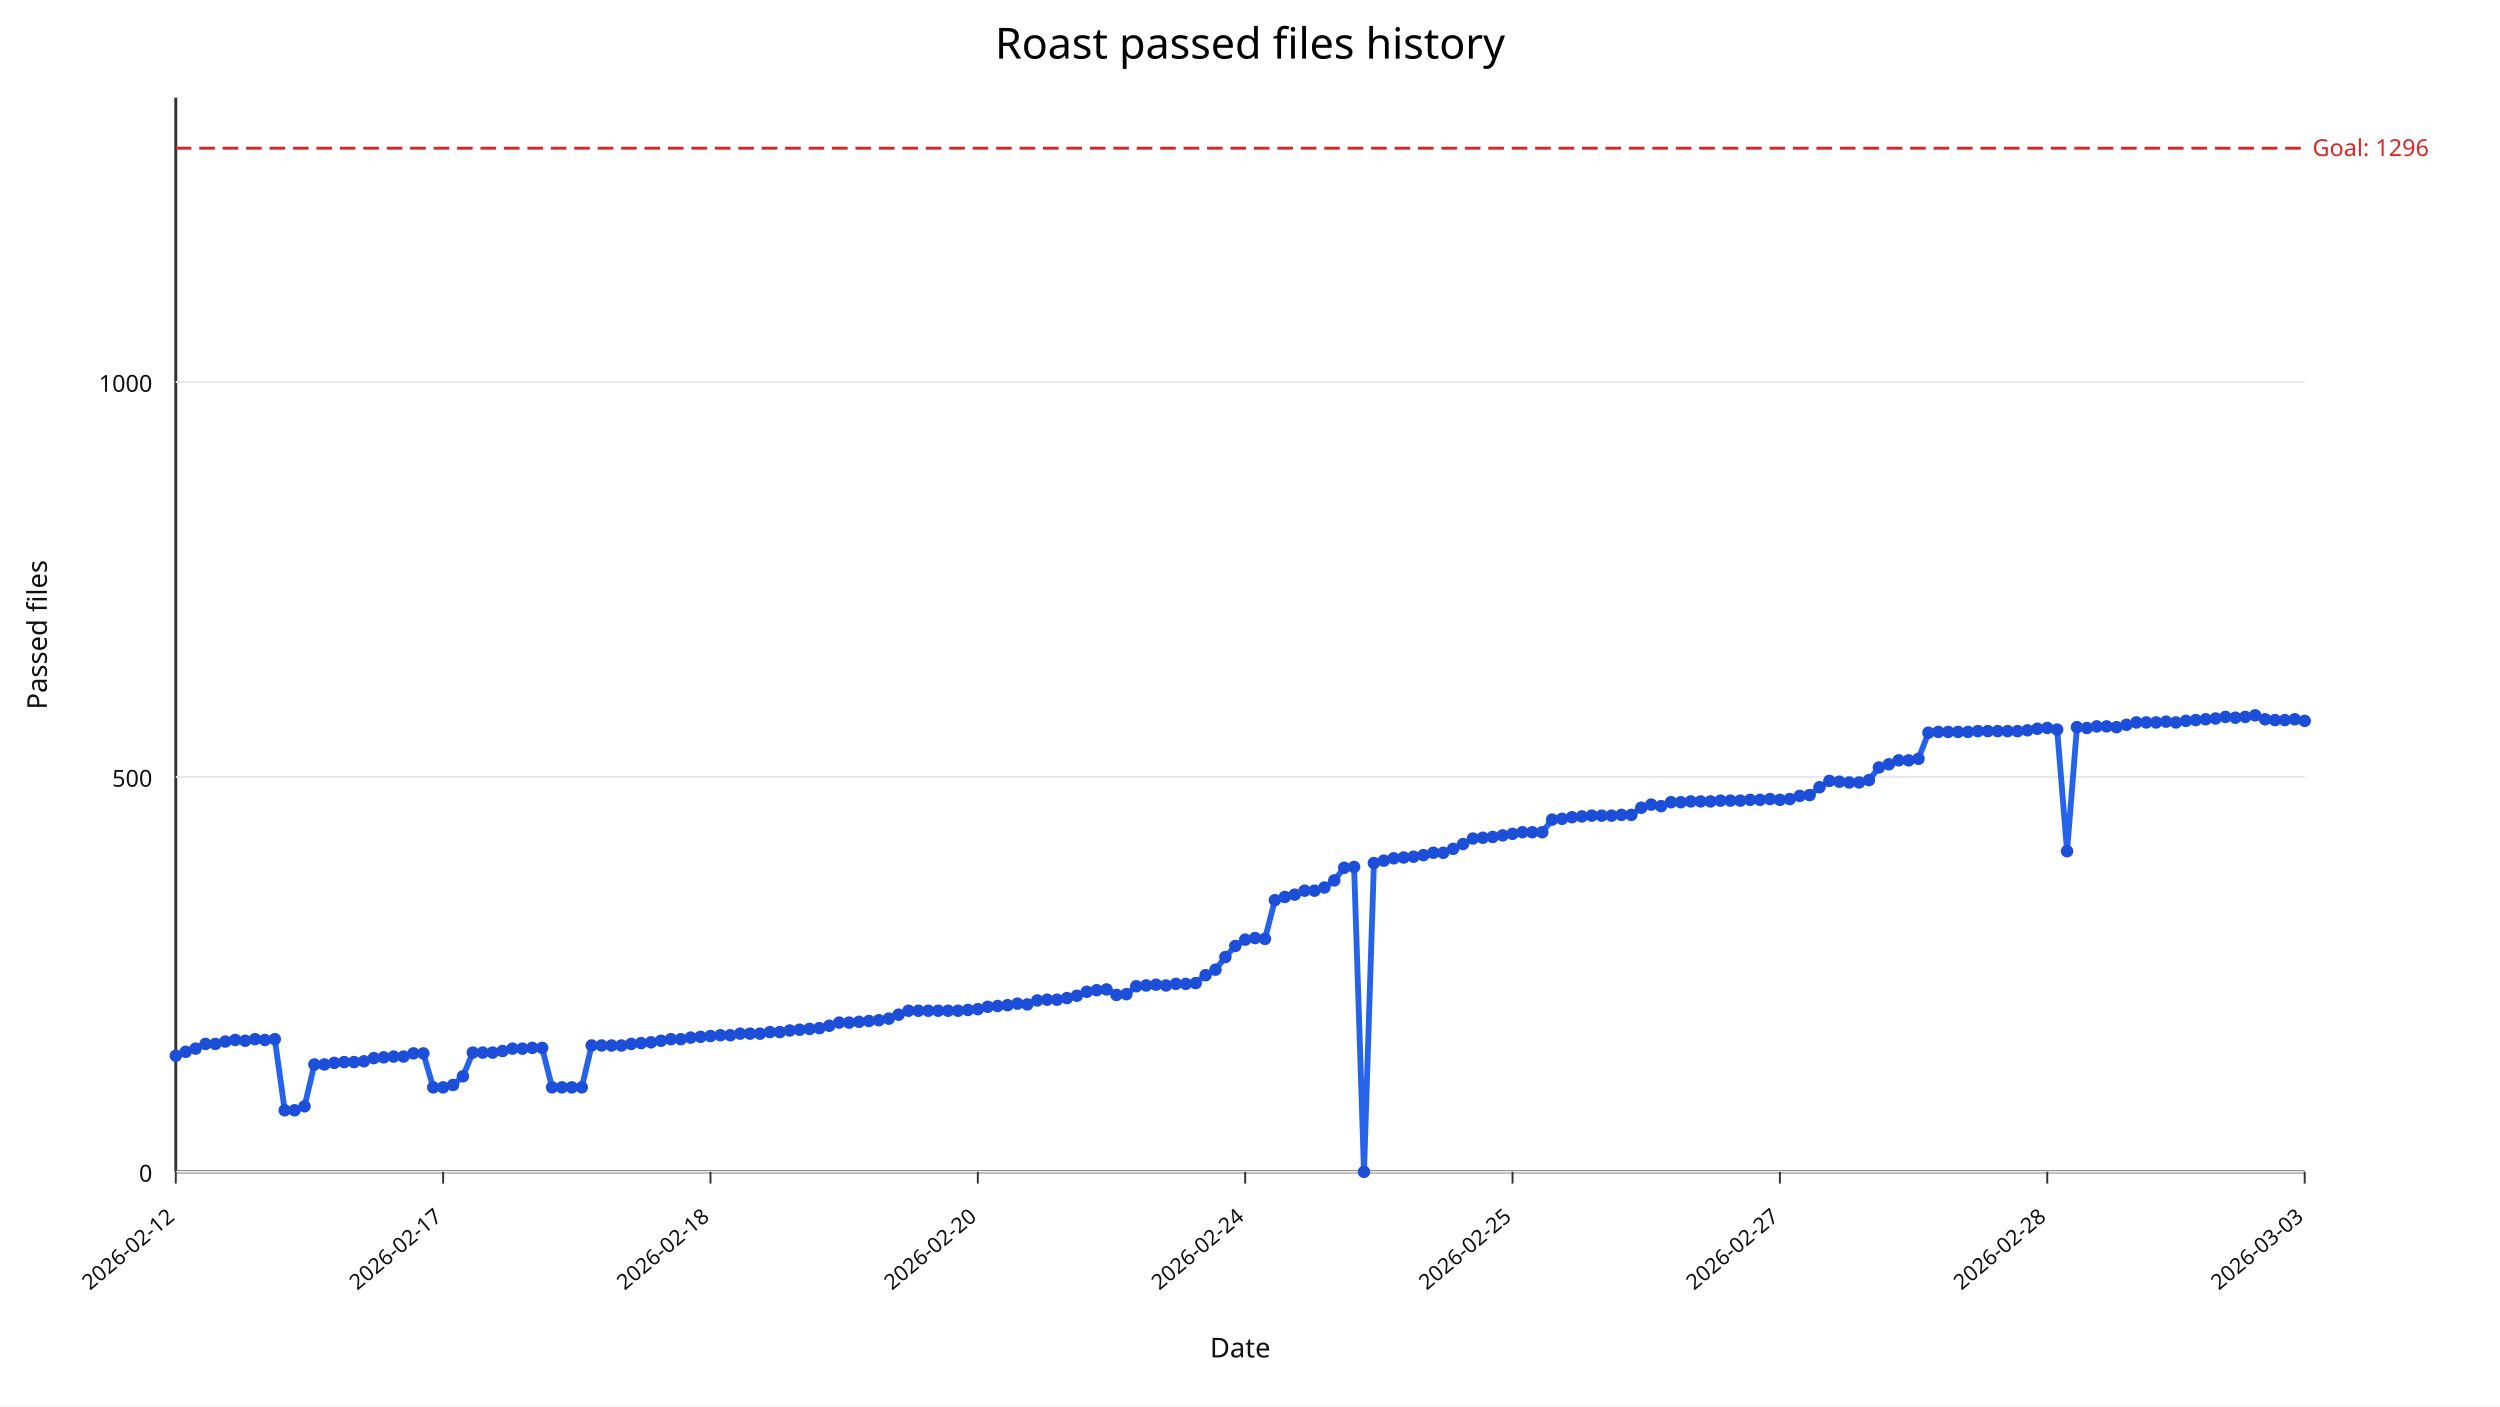
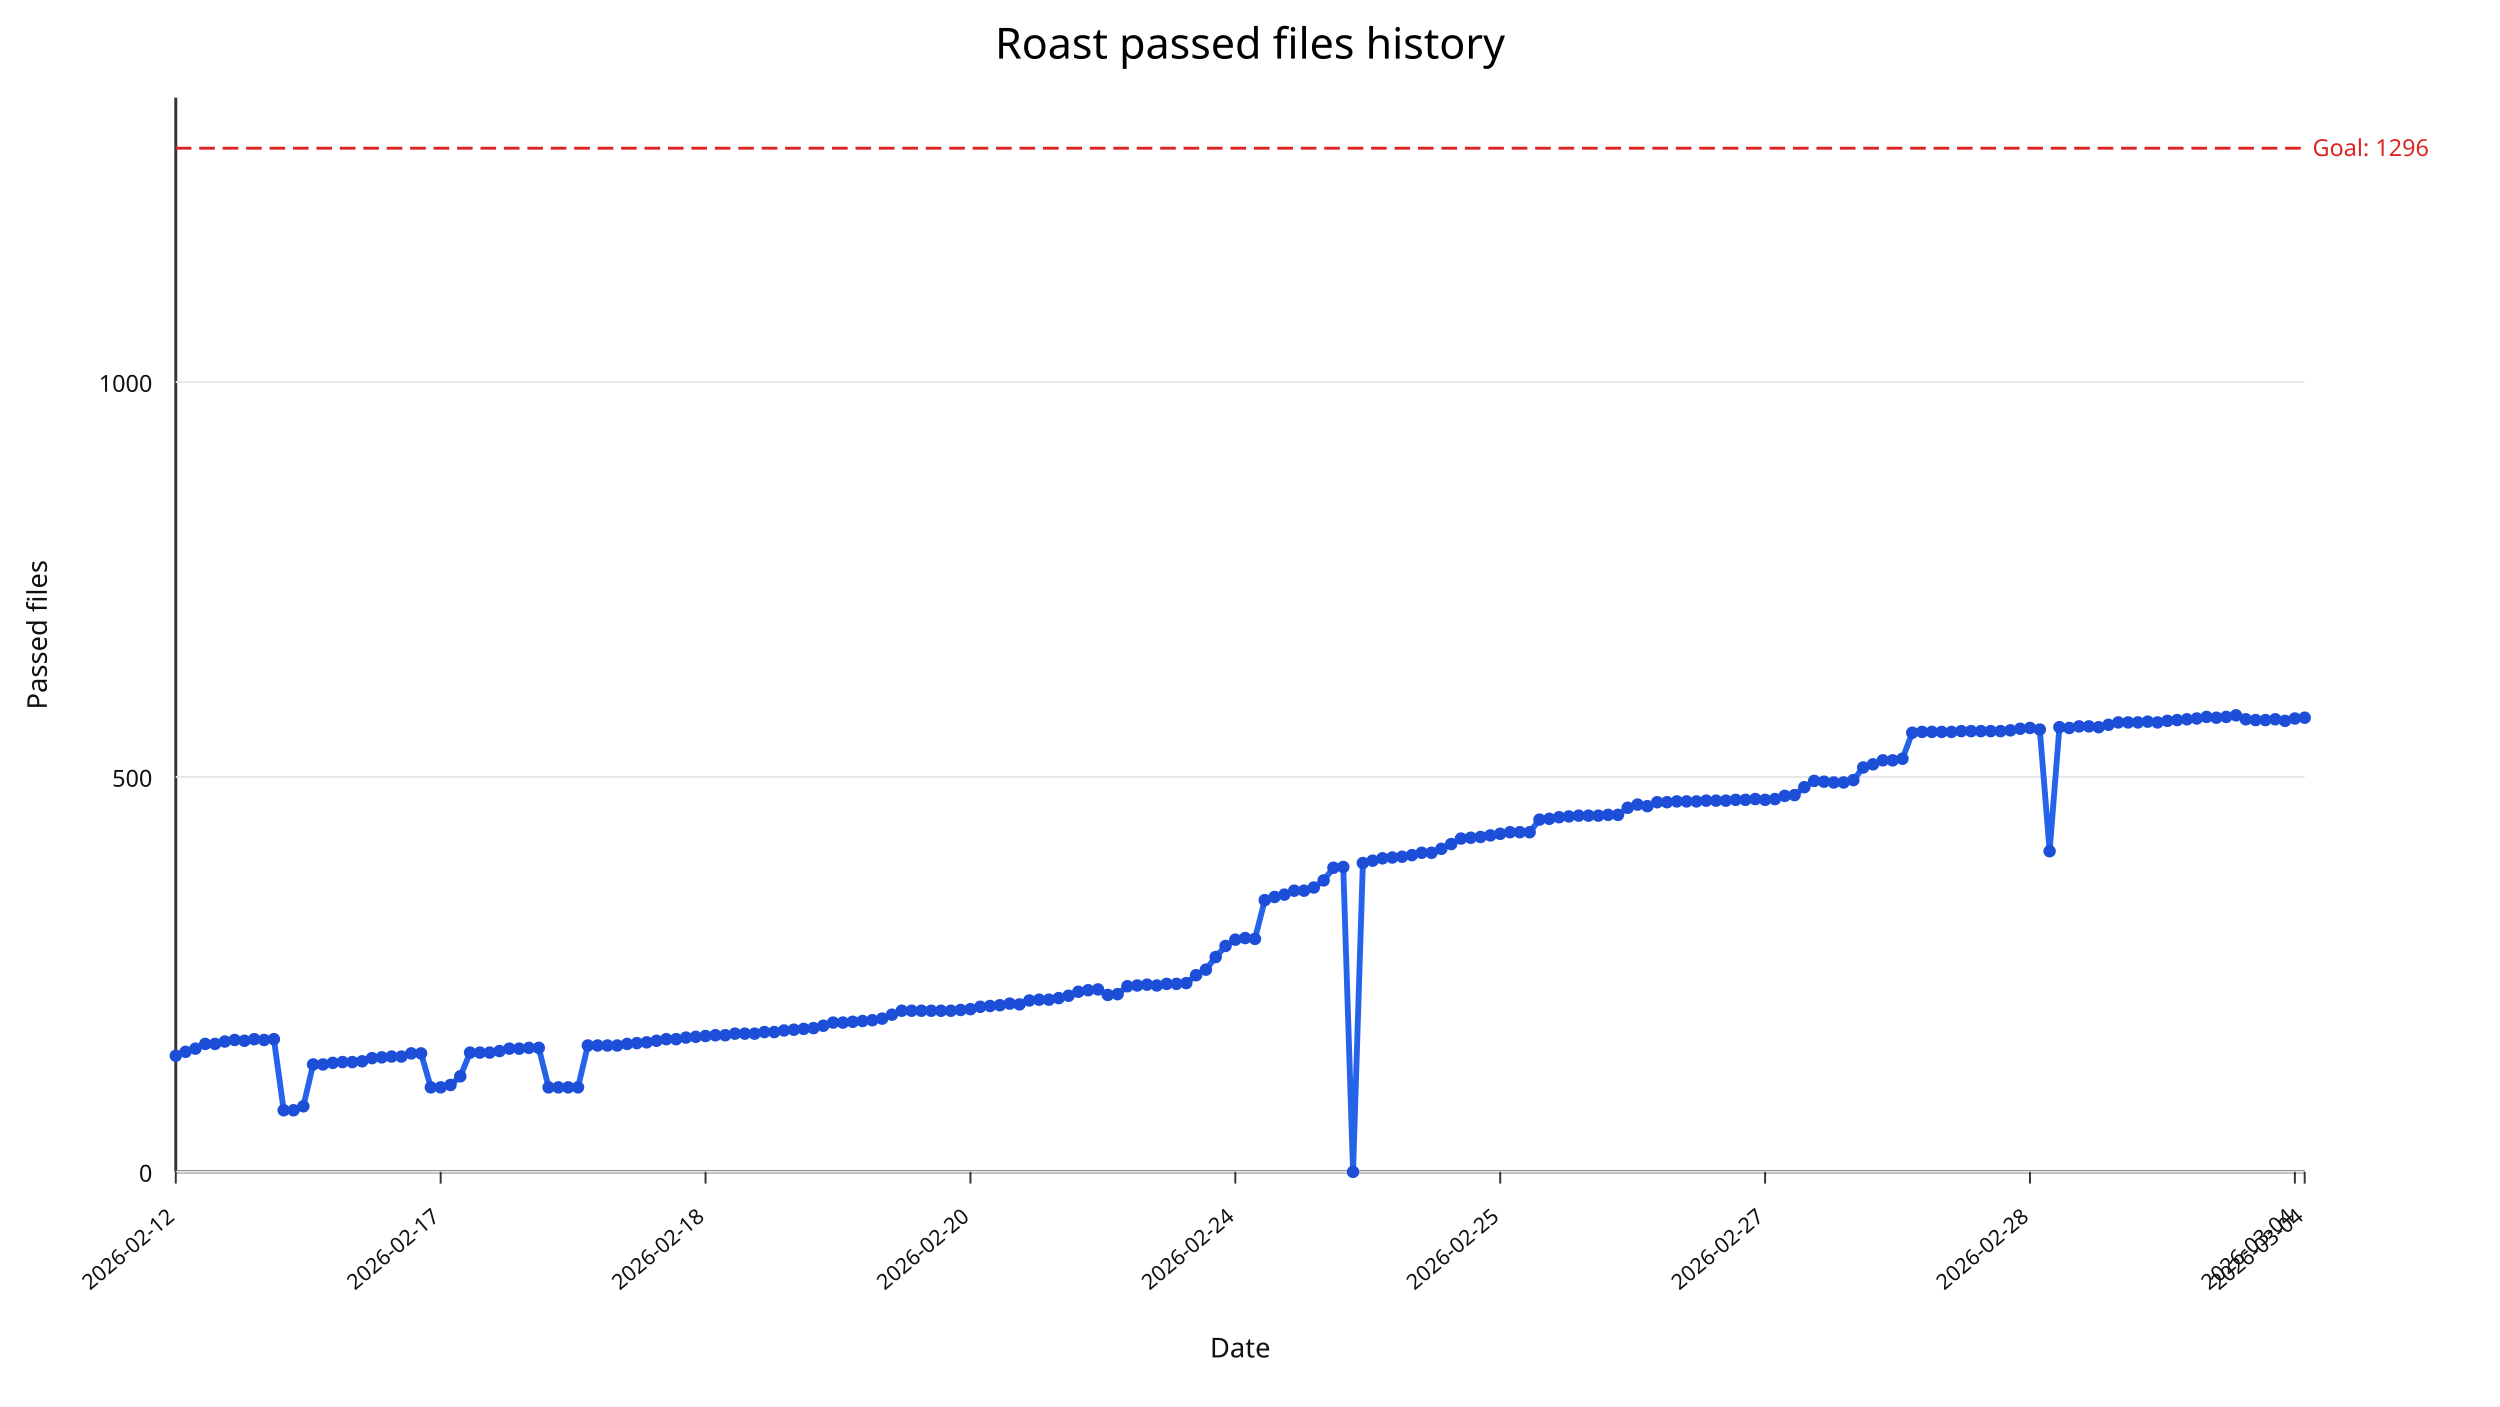
<svg xmlns="http://www.w3.org/2000/svg" width="1280" height="720" viewBox="0 0 1280 720">
  <rect width="100%" height="100%" fill="#ffffff" />
  <text x="640" y="30" text-anchor="middle" font-size="22" font-family="sans-serif">Roast passed files history</text>
  <line x1="90" y1="600" x2="1180" y2="600" stroke="#333" stroke-width="1.5" />
  <line x1="90" y1="50" x2="90" y2="600" stroke="#333" stroke-width="1.5" />
  <line x1="90" y1="600.00" x2="1180" y2="600.00" stroke="#e5e7eb" stroke-width="1" />
  <text x="78" y="605.00" text-anchor="end" font-size="12" fill="#111" font-family="sans-serif">0</text>
  <line x1="90" y1="397.79" x2="1180" y2="397.79" stroke="#e5e7eb" stroke-width="1" />
  <text x="78" y="402.79" text-anchor="end" font-size="12" fill="#111" font-family="sans-serif">500</text>
  <line x1="90" y1="195.59" x2="1180" y2="195.59" stroke="#e5e7eb" stroke-width="1" />
  <text x="78" y="200.59" text-anchor="end" font-size="12" fill="#111" font-family="sans-serif">1000</text>
  <line x1="90.00" y1="600" x2="90.00" y2="606" stroke="#333" stroke-width="1" />
  <text x="90.00" y="624" text-anchor="end" font-size="11" fill="#111" transform="rotate(-40 90.00,624)" font-family="sans-serif">2026-02-12</text>
-   <line x1="226.88" y1="600" x2="226.88" y2="606" stroke="#333" stroke-width="1" />
-   <text x="226.88" y="624" text-anchor="end" font-size="11" fill="#111" transform="rotate(-40 226.88,624)" font-family="sans-serif">2026-02-17</text>
-   <line x1="363.77" y1="600" x2="363.77" y2="606" stroke="#333" stroke-width="1" />
-   <text x="363.77" y="624" text-anchor="end" font-size="11" fill="#111" transform="rotate(-40 363.77,624)" font-family="sans-serif">2026-02-18</text>
-   <line x1="500.65" y1="600" x2="500.65" y2="606" stroke="#333" stroke-width="1" />
-   <text x="500.65" y="624" text-anchor="end" font-size="11" fill="#111" transform="rotate(-40 500.65,624)" font-family="sans-serif">2026-02-20</text>
-   <line x1="637.53" y1="600" x2="637.53" y2="606" stroke="#333" stroke-width="1" />
-   <text x="637.53" y="624" text-anchor="end" font-size="11" fill="#111" transform="rotate(-40 637.53,624)" font-family="sans-serif">2026-02-24</text>
-   <line x1="774.42" y1="600" x2="774.42" y2="606" stroke="#333" stroke-width="1" />
-   <text x="774.42" y="624" text-anchor="end" font-size="11" fill="#111" transform="rotate(-40 774.42,624)" font-family="sans-serif">2026-02-25</text>
-   <line x1="911.30" y1="600" x2="911.30" y2="606" stroke="#333" stroke-width="1" />
-   <text x="911.30" y="624" text-anchor="end" font-size="11" fill="#111" transform="rotate(-40 911.30,624)" font-family="sans-serif">2026-02-27</text>
-   <line x1="1048.19" y1="600" x2="1048.19" y2="606" stroke="#333" stroke-width="1" />
-   <text x="1048.19" y="624" text-anchor="end" font-size="11" fill="#111" transform="rotate(-40 1048.19,624)" font-family="sans-serif">2026-02-28</text>
+   <line x1="225.62" y1="600" x2="225.62" y2="606" stroke="#333" stroke-width="1" />
+   <text x="225.62" y="624" text-anchor="end" font-size="11" fill="#111" transform="rotate(-40 225.62,624)" font-family="sans-serif">2026-02-17</text>
+   <line x1="361.24" y1="600" x2="361.24" y2="606" stroke="#333" stroke-width="1" />
+   <text x="361.24" y="624" text-anchor="end" font-size="11" fill="#111" transform="rotate(-40 361.24,624)" font-family="sans-serif">2026-02-18</text>
+   <line x1="496.87" y1="600" x2="496.87" y2="606" stroke="#333" stroke-width="1" />
+   <text x="496.87" y="624" text-anchor="end" font-size="11" fill="#111" transform="rotate(-40 496.87,624)" font-family="sans-serif">2026-02-20</text>
+   <line x1="632.49" y1="600" x2="632.49" y2="606" stroke="#333" stroke-width="1" />
+   <text x="632.49" y="624" text-anchor="end" font-size="11" fill="#111" transform="rotate(-40 632.49,624)" font-family="sans-serif">2026-02-24</text>
+   <line x1="768.11" y1="600" x2="768.11" y2="606" stroke="#333" stroke-width="1" />
+   <text x="768.11" y="624" text-anchor="end" font-size="11" fill="#111" transform="rotate(-40 768.11,624)" font-family="sans-serif">2026-02-25</text>
+   <line x1="903.73" y1="600" x2="903.73" y2="606" stroke="#333" stroke-width="1" />
+   <text x="903.73" y="624" text-anchor="end" font-size="11" fill="#111" transform="rotate(-40 903.73,624)" font-family="sans-serif">2026-02-27</text>
+   <line x1="1039.35" y1="600" x2="1039.35" y2="606" stroke="#333" stroke-width="1" />
+   <text x="1039.35" y="624" text-anchor="end" font-size="11" fill="#111" transform="rotate(-40 1039.35,624)" font-family="sans-serif">2026-02-28</text>
+   <line x1="1174.98" y1="600" x2="1174.98" y2="606" stroke="#333" stroke-width="1" />
+   <text x="1174.98" y="624" text-anchor="end" font-size="11" fill="#111" transform="rotate(-40 1174.98,624)" font-family="sans-serif">2026-03-04</text>
  <line x1="1180.00" y1="600" x2="1180.00" y2="606" stroke="#333" stroke-width="1" />
-   <text x="1180.00" y="624" text-anchor="end" font-size="11" fill="#111" transform="rotate(-40 1180.00,624)" font-family="sans-serif">2026-03-03</text>
+   <text x="1180.00" y="624" text-anchor="end" font-size="11" fill="#111" transform="rotate(-40 1180.00,624)" font-family="sans-serif">2026-03-04</text>
  <line x1="90" y1="75.88" x2="1180" y2="75.88" stroke="#dc2626" stroke-width="1.5" stroke-dasharray="8,4" />
  <text x="1184" y="79.88" font-size="12" fill="#dc2626" font-family="sans-serif">Goal: 1296</text>
-   <polyline fill="none" stroke="#2563eb" stroke-width="3" points="90.00,540.55 95.07,538.53 100.14,536.91 105.21,534.49 110.28,534.49 115.35,533.27 120.42,532.46 125.49,532.87 130.56,532.06 135.63,532.46 140.70,532.06 145.77,568.46 150.84,568.46 155.91,566.43 160.98,545.00 166.05,545.00 171.12,544.19 176.19,543.79 181.26,543.79 186.33,543.38 191.40,541.76 196.47,541.36 201.53,540.96 206.60,540.96 211.67,539.34 216.74,539.34 221.81,556.73 226.88,556.73 231.95,555.51 237.02,551.07 242.09,538.93 247.16,538.93 252.23,538.93 257.30,538.12 262.37,536.91 267.44,536.91 272.51,536.51 277.58,536.51 282.65,556.73 287.72,556.73 292.79,556.73 297.86,556.73 302.93,535.29 308.00,535.29 313.07,535.29 318.14,535.29 323.21,534.49 328.28,534.08 333.35,533.68 338.42,532.87 343.49,532.06 348.56,532.06 353.63,531.25 358.70,530.85 363.77,530.44 368.84,530.04 373.91,530.04 378.98,529.23 384.05,529.23 389.12,529.23 394.19,528.42 399.26,528.42 404.33,527.61 409.40,527.21 414.47,526.80 419.53,526.40 424.60,525.18 429.67,523.57 434.74,523.57 439.81,523.16 444.88,522.76 449.95,522.35 455.02,521.54 460.09,519.52 465.16,517.50 470.23,517.50 475.30,517.50 480.37,517.50 485.44,517.50 490.51,517.50 495.58,517.10 500.65,516.69 505.72,515.48 510.79,515.07 515.86,514.67 520.93,513.86 526.00,514.26 531.07,512.24 536.14,511.84 541.21,511.84 546.28,511.03 551.35,509.82 556.42,507.79 561.49,506.99 566.56,506.58 571.63,509.41 576.70,509.01 581.77,504.96 586.84,504.56 591.91,504.15 596.98,504.56 602.05,503.75 607.12,503.75 612.19,503.35 617.26,499.30 622.33,496.47 627.40,490.00 632.47,484.34 637.53,481.10 642.60,480.29 647.67,480.70 652.74,460.88 657.81,459.26 662.88,458.05 667.95,456.03 673.02,456.03 678.09,454.41 683.16,450.77 688.23,444.30 693.30,443.90 698.37,600.00 703.44,441.88 708.51,440.66 713.58,439.45 718.65,439.04 723.72,438.64 728.79,437.83 733.86,436.62 738.93,436.62 744.00,434.60 749.07,432.17 754.14,429.34 759.21,428.93 764.28,428.53 769.35,427.72 774.42,426.91 779.49,426.10 784.56,426.10 789.63,426.10 794.70,419.63 799.77,419.23 804.84,418.42 809.91,418.01 814.98,417.61 820.05,417.61 825.12,417.61 830.19,417.21 835.26,417.21 840.33,413.57 845.40,411.95 850.47,412.76 855.53,410.74 860.60,410.74 865.67,410.33 870.74,410.33 875.81,410.33 880.88,409.93 885.95,409.93 891.02,409.93 896.09,409.52 901.16,409.52 906.23,409.12 911.30,409.52 916.37,409.12 921.44,407.50 926.51,407.10 931.58,403.05 936.65,399.82 941.72,400.22 946.79,400.62 951.86,400.62 956.93,399.41 962.00,392.94 967.07,391.32 972.14,389.30 977.21,389.30 982.28,388.49 987.35,375.15 992.42,374.74 997.49,374.74 1002.56,374.74 1007.63,374.74 1012.70,374.34 1017.77,374.34 1022.84,374.34 1027.91,374.34 1032.98,374.34 1038.05,373.93 1043.12,373.12 1048.19,372.72 1053.26,373.53 1058.33,435.81 1063.40,372.32 1068.47,372.72 1073.53,371.91 1078.60,371.91 1083.67,372.32 1088.74,371.10 1093.81,369.89 1098.88,369.89 1103.95,369.89 1109.02,369.49 1114.09,369.89 1119.16,369.08 1124.23,368.68 1129.30,368.27 1134.37,367.87 1139.44,367.06 1144.51,367.46 1149.58,367.06 1154.65,366.25 1159.72,368.27 1164.79,368.68 1169.86,368.68 1174.93,368.27 1180.00,369.08" />
+   <polyline fill="none" stroke="#2563eb" stroke-width="3" points="90.00,540.55 95.02,538.53 100.05,536.91 105.07,534.49 110.09,534.49 115.12,533.27 120.14,532.46 125.16,532.87 130.18,532.06 135.21,532.46 140.23,532.06 145.25,568.46 150.28,568.46 155.30,566.43 160.32,545.00 165.35,545.00 170.37,544.19 175.39,543.79 180.41,543.79 185.44,543.38 190.46,541.76 195.48,541.36 200.51,540.96 205.53,540.96 210.55,539.34 215.58,539.34 220.60,556.73 225.62,556.73 230.65,555.51 235.67,551.07 240.69,538.93 245.71,538.93 250.74,538.93 255.76,538.12 260.78,536.91 265.81,536.91 270.83,536.51 275.85,536.51 280.88,556.73 285.90,556.73 290.92,556.73 295.94,556.73 300.97,535.29 305.99,535.29 311.01,535.29 316.04,535.29 321.06,534.49 326.08,534.08 331.11,533.68 336.13,532.87 341.15,532.06 346.18,532.06 351.20,531.25 356.22,530.85 361.24,530.44 366.27,530.04 371.29,530.04 376.31,529.23 381.34,529.23 386.36,529.23 391.38,528.42 396.41,528.42 401.43,527.61 406.45,527.21 411.47,526.80 416.50,526.40 421.52,525.18 426.54,523.57 431.57,523.57 436.59,523.16 441.61,522.76 446.64,522.35 451.66,521.54 456.68,519.52 461.71,517.50 466.73,517.50 471.75,517.50 476.77,517.50 481.80,517.50 486.82,517.50 491.84,517.10 496.87,516.69 501.89,515.48 506.91,515.07 511.94,514.67 516.96,513.86 521.98,514.26 527.00,512.24 532.03,511.84 537.05,511.84 542.07,511.03 547.10,509.82 552.12,507.79 557.14,506.99 562.17,506.58 567.19,509.41 572.21,509.01 577.24,504.96 582.26,504.56 587.28,504.15 592.30,504.56 597.33,503.75 602.35,503.75 607.37,503.35 612.40,499.30 617.42,496.47 622.44,490.00 627.47,484.34 632.49,481.10 637.51,480.29 642.53,480.70 647.56,460.88 652.58,459.26 657.60,458.05 662.63,456.03 667.65,456.03 672.67,454.41 677.70,450.77 682.72,444.30 687.74,443.90 692.76,600.00 697.79,441.88 702.81,440.66 707.83,439.45 712.86,439.04 717.88,438.64 722.90,437.83 727.93,436.62 732.95,436.62 737.97,434.60 743.00,432.17 748.02,429.34 753.04,428.93 758.06,428.53 763.09,427.72 768.11,426.91 773.13,426.10 778.16,426.10 783.18,426.10 788.20,419.63 793.23,419.23 798.25,418.42 803.27,418.01 808.29,417.61 813.32,417.61 818.34,417.61 823.36,417.21 828.39,417.21 833.41,413.57 838.43,411.95 843.46,412.76 848.48,410.74 853.50,410.74 858.53,410.33 863.55,410.33 868.57,410.33 873.59,409.93 878.62,409.93 883.64,409.93 888.66,409.52 893.69,409.52 898.71,409.12 903.73,409.52 908.76,409.12 913.78,407.50 918.80,407.10 923.82,403.05 928.85,399.82 933.87,400.22 938.89,400.62 943.92,400.62 948.94,399.41 953.96,392.94 958.99,391.32 964.01,389.30 969.03,389.30 974.06,388.49 979.08,375.15 984.10,374.74 989.12,374.74 994.15,374.74 999.17,374.74 1004.19,374.34 1009.22,374.34 1014.24,374.34 1019.26,374.34 1024.29,374.34 1029.31,373.93 1034.33,373.12 1039.35,372.72 1044.38,373.53 1049.40,435.81 1054.42,372.32 1059.45,372.72 1064.47,371.91 1069.49,371.91 1074.52,372.32 1079.54,371.10 1084.56,369.89 1089.59,369.89 1094.61,369.89 1099.63,369.49 1104.65,369.89 1109.68,369.08 1114.70,368.68 1119.72,368.27 1124.75,367.87 1129.77,367.06 1134.79,367.46 1139.82,367.06 1144.84,366.25 1149.86,368.27 1154.88,368.68 1159.91,368.68 1164.93,368.27 1169.95,369.08 1174.98,367.87 1180.00,367.46" />
  <circle cx="90.00" cy="540.55" r="3.2" fill="#1d4ed8" />
-   <circle cx="95.07" cy="538.53" r="3.2" fill="#1d4ed8" />
-   <circle cx="100.14" cy="536.91" r="3.2" fill="#1d4ed8" />
-   <circle cx="105.21" cy="534.49" r="3.2" fill="#1d4ed8" />
-   <circle cx="110.28" cy="534.49" r="3.2" fill="#1d4ed8" />
-   <circle cx="115.35" cy="533.27" r="3.2" fill="#1d4ed8" />
-   <circle cx="120.42" cy="532.46" r="3.2" fill="#1d4ed8" />
-   <circle cx="125.49" cy="532.87" r="3.2" fill="#1d4ed8" />
-   <circle cx="130.56" cy="532.06" r="3.2" fill="#1d4ed8" />
-   <circle cx="135.63" cy="532.46" r="3.2" fill="#1d4ed8" />
-   <circle cx="140.70" cy="532.06" r="3.2" fill="#1d4ed8" />
-   <circle cx="145.77" cy="568.46" r="3.2" fill="#1d4ed8" />
-   <circle cx="150.84" cy="568.46" r="3.2" fill="#1d4ed8" />
-   <circle cx="155.91" cy="566.43" r="3.2" fill="#1d4ed8" />
-   <circle cx="160.98" cy="545.00" r="3.2" fill="#1d4ed8" />
-   <circle cx="166.05" cy="545.00" r="3.2" fill="#1d4ed8" />
-   <circle cx="171.12" cy="544.19" r="3.2" fill="#1d4ed8" />
-   <circle cx="176.19" cy="543.79" r="3.2" fill="#1d4ed8" />
-   <circle cx="181.26" cy="543.79" r="3.2" fill="#1d4ed8" />
-   <circle cx="186.33" cy="543.38" r="3.2" fill="#1d4ed8" />
-   <circle cx="191.40" cy="541.76" r="3.2" fill="#1d4ed8" />
-   <circle cx="196.47" cy="541.36" r="3.2" fill="#1d4ed8" />
-   <circle cx="201.53" cy="540.96" r="3.2" fill="#1d4ed8" />
-   <circle cx="206.60" cy="540.96" r="3.2" fill="#1d4ed8" />
-   <circle cx="211.67" cy="539.34" r="3.2" fill="#1d4ed8" />
-   <circle cx="216.74" cy="539.34" r="3.2" fill="#1d4ed8" />
-   <circle cx="221.81" cy="556.73" r="3.2" fill="#1d4ed8" />
-   <circle cx="226.88" cy="556.73" r="3.2" fill="#1d4ed8" />
-   <circle cx="231.95" cy="555.51" r="3.2" fill="#1d4ed8" />
-   <circle cx="237.02" cy="551.07" r="3.2" fill="#1d4ed8" />
-   <circle cx="242.09" cy="538.93" r="3.2" fill="#1d4ed8" />
-   <circle cx="247.16" cy="538.93" r="3.2" fill="#1d4ed8" />
-   <circle cx="252.23" cy="538.93" r="3.2" fill="#1d4ed8" />
-   <circle cx="257.30" cy="538.12" r="3.2" fill="#1d4ed8" />
-   <circle cx="262.37" cy="536.91" r="3.2" fill="#1d4ed8" />
-   <circle cx="267.44" cy="536.91" r="3.2" fill="#1d4ed8" />
-   <circle cx="272.51" cy="536.51" r="3.2" fill="#1d4ed8" />
-   <circle cx="277.58" cy="536.51" r="3.2" fill="#1d4ed8" />
-   <circle cx="282.65" cy="556.73" r="3.2" fill="#1d4ed8" />
-   <circle cx="287.72" cy="556.73" r="3.2" fill="#1d4ed8" />
-   <circle cx="292.79" cy="556.73" r="3.2" fill="#1d4ed8" />
-   <circle cx="297.86" cy="556.73" r="3.2" fill="#1d4ed8" />
-   <circle cx="302.93" cy="535.29" r="3.2" fill="#1d4ed8" />
-   <circle cx="308.00" cy="535.29" r="3.2" fill="#1d4ed8" />
-   <circle cx="313.07" cy="535.29" r="3.2" fill="#1d4ed8" />
-   <circle cx="318.14" cy="535.29" r="3.2" fill="#1d4ed8" />
-   <circle cx="323.21" cy="534.49" r="3.2" fill="#1d4ed8" />
-   <circle cx="328.28" cy="534.08" r="3.2" fill="#1d4ed8" />
-   <circle cx="333.35" cy="533.68" r="3.2" fill="#1d4ed8" />
-   <circle cx="338.42" cy="532.87" r="3.2" fill="#1d4ed8" />
-   <circle cx="343.49" cy="532.06" r="3.2" fill="#1d4ed8" />
-   <circle cx="348.56" cy="532.06" r="3.2" fill="#1d4ed8" />
-   <circle cx="353.63" cy="531.25" r="3.2" fill="#1d4ed8" />
-   <circle cx="358.70" cy="530.85" r="3.2" fill="#1d4ed8" />
-   <circle cx="363.77" cy="530.44" r="3.2" fill="#1d4ed8" />
-   <circle cx="368.84" cy="530.04" r="3.2" fill="#1d4ed8" />
-   <circle cx="373.91" cy="530.04" r="3.2" fill="#1d4ed8" />
-   <circle cx="378.98" cy="529.23" r="3.2" fill="#1d4ed8" />
-   <circle cx="384.05" cy="529.23" r="3.2" fill="#1d4ed8" />
-   <circle cx="389.12" cy="529.23" r="3.2" fill="#1d4ed8" />
-   <circle cx="394.19" cy="528.42" r="3.2" fill="#1d4ed8" />
-   <circle cx="399.26" cy="528.42" r="3.2" fill="#1d4ed8" />
-   <circle cx="404.33" cy="527.61" r="3.2" fill="#1d4ed8" />
-   <circle cx="409.40" cy="527.21" r="3.2" fill="#1d4ed8" />
-   <circle cx="414.47" cy="526.80" r="3.2" fill="#1d4ed8" />
-   <circle cx="419.53" cy="526.40" r="3.2" fill="#1d4ed8" />
-   <circle cx="424.60" cy="525.18" r="3.2" fill="#1d4ed8" />
-   <circle cx="429.67" cy="523.57" r="3.2" fill="#1d4ed8" />
-   <circle cx="434.74" cy="523.57" r="3.2" fill="#1d4ed8" />
-   <circle cx="439.81" cy="523.16" r="3.2" fill="#1d4ed8" />
-   <circle cx="444.88" cy="522.76" r="3.2" fill="#1d4ed8" />
-   <circle cx="449.95" cy="522.35" r="3.2" fill="#1d4ed8" />
-   <circle cx="455.02" cy="521.54" r="3.2" fill="#1d4ed8" />
-   <circle cx="460.09" cy="519.52" r="3.2" fill="#1d4ed8" />
-   <circle cx="465.16" cy="517.50" r="3.2" fill="#1d4ed8" />
-   <circle cx="470.23" cy="517.50" r="3.2" fill="#1d4ed8" />
-   <circle cx="475.30" cy="517.50" r="3.2" fill="#1d4ed8" />
-   <circle cx="480.37" cy="517.50" r="3.2" fill="#1d4ed8" />
-   <circle cx="485.44" cy="517.50" r="3.2" fill="#1d4ed8" />
-   <circle cx="490.51" cy="517.50" r="3.2" fill="#1d4ed8" />
-   <circle cx="495.58" cy="517.10" r="3.2" fill="#1d4ed8" />
-   <circle cx="500.65" cy="516.69" r="3.2" fill="#1d4ed8" />
-   <circle cx="505.72" cy="515.48" r="3.2" fill="#1d4ed8" />
-   <circle cx="510.79" cy="515.07" r="3.2" fill="#1d4ed8" />
-   <circle cx="515.86" cy="514.67" r="3.2" fill="#1d4ed8" />
-   <circle cx="520.93" cy="513.86" r="3.2" fill="#1d4ed8" />
-   <circle cx="526.00" cy="514.26" r="3.2" fill="#1d4ed8" />
-   <circle cx="531.07" cy="512.24" r="3.2" fill="#1d4ed8" />
-   <circle cx="536.14" cy="511.84" r="3.2" fill="#1d4ed8" />
-   <circle cx="541.21" cy="511.84" r="3.2" fill="#1d4ed8" />
-   <circle cx="546.28" cy="511.03" r="3.2" fill="#1d4ed8" />
-   <circle cx="551.35" cy="509.82" r="3.2" fill="#1d4ed8" />
-   <circle cx="556.42" cy="507.79" r="3.2" fill="#1d4ed8" />
-   <circle cx="561.49" cy="506.99" r="3.2" fill="#1d4ed8" />
-   <circle cx="566.56" cy="506.58" r="3.2" fill="#1d4ed8" />
-   <circle cx="571.63" cy="509.41" r="3.2" fill="#1d4ed8" />
-   <circle cx="576.70" cy="509.01" r="3.2" fill="#1d4ed8" />
-   <circle cx="581.77" cy="504.96" r="3.2" fill="#1d4ed8" />
-   <circle cx="586.84" cy="504.56" r="3.2" fill="#1d4ed8" />
-   <circle cx="591.91" cy="504.15" r="3.2" fill="#1d4ed8" />
-   <circle cx="596.98" cy="504.56" r="3.2" fill="#1d4ed8" />
-   <circle cx="602.05" cy="503.75" r="3.2" fill="#1d4ed8" />
-   <circle cx="607.12" cy="503.75" r="3.2" fill="#1d4ed8" />
-   <circle cx="612.19" cy="503.35" r="3.2" fill="#1d4ed8" />
-   <circle cx="617.26" cy="499.30" r="3.2" fill="#1d4ed8" />
-   <circle cx="622.33" cy="496.47" r="3.2" fill="#1d4ed8" />
-   <circle cx="627.40" cy="490.00" r="3.2" fill="#1d4ed8" />
-   <circle cx="632.47" cy="484.34" r="3.2" fill="#1d4ed8" />
-   <circle cx="637.53" cy="481.10" r="3.2" fill="#1d4ed8" />
-   <circle cx="642.60" cy="480.29" r="3.2" fill="#1d4ed8" />
-   <circle cx="647.67" cy="480.70" r="3.2" fill="#1d4ed8" />
-   <circle cx="652.74" cy="460.88" r="3.2" fill="#1d4ed8" />
-   <circle cx="657.81" cy="459.26" r="3.2" fill="#1d4ed8" />
-   <circle cx="662.88" cy="458.05" r="3.2" fill="#1d4ed8" />
-   <circle cx="667.95" cy="456.03" r="3.2" fill="#1d4ed8" />
-   <circle cx="673.02" cy="456.03" r="3.2" fill="#1d4ed8" />
-   <circle cx="678.09" cy="454.41" r="3.2" fill="#1d4ed8" />
-   <circle cx="683.16" cy="450.77" r="3.2" fill="#1d4ed8" />
-   <circle cx="688.23" cy="444.30" r="3.2" fill="#1d4ed8" />
-   <circle cx="693.30" cy="443.90" r="3.2" fill="#1d4ed8" />
-   <circle cx="698.37" cy="600.00" r="3.2" fill="#1d4ed8" />
-   <circle cx="703.44" cy="441.88" r="3.2" fill="#1d4ed8" />
-   <circle cx="708.51" cy="440.66" r="3.2" fill="#1d4ed8" />
-   <circle cx="713.58" cy="439.45" r="3.2" fill="#1d4ed8" />
-   <circle cx="718.65" cy="439.04" r="3.2" fill="#1d4ed8" />
-   <circle cx="723.72" cy="438.64" r="3.2" fill="#1d4ed8" />
-   <circle cx="728.79" cy="437.83" r="3.2" fill="#1d4ed8" />
-   <circle cx="733.86" cy="436.62" r="3.2" fill="#1d4ed8" />
-   <circle cx="738.93" cy="436.62" r="3.2" fill="#1d4ed8" />
-   <circle cx="744.00" cy="434.60" r="3.2" fill="#1d4ed8" />
-   <circle cx="749.07" cy="432.17" r="3.2" fill="#1d4ed8" />
-   <circle cx="754.14" cy="429.34" r="3.2" fill="#1d4ed8" />
-   <circle cx="759.21" cy="428.93" r="3.2" fill="#1d4ed8" />
-   <circle cx="764.28" cy="428.53" r="3.2" fill="#1d4ed8" />
-   <circle cx="769.35" cy="427.72" r="3.2" fill="#1d4ed8" />
-   <circle cx="774.42" cy="426.91" r="3.2" fill="#1d4ed8" />
-   <circle cx="779.49" cy="426.10" r="3.2" fill="#1d4ed8" />
-   <circle cx="784.56" cy="426.10" r="3.2" fill="#1d4ed8" />
-   <circle cx="789.63" cy="426.10" r="3.2" fill="#1d4ed8" />
-   <circle cx="794.70" cy="419.63" r="3.2" fill="#1d4ed8" />
-   <circle cx="799.77" cy="419.23" r="3.2" fill="#1d4ed8" />
-   <circle cx="804.84" cy="418.42" r="3.2" fill="#1d4ed8" />
-   <circle cx="809.91" cy="418.01" r="3.2" fill="#1d4ed8" />
-   <circle cx="814.98" cy="417.61" r="3.2" fill="#1d4ed8" />
-   <circle cx="820.05" cy="417.61" r="3.2" fill="#1d4ed8" />
-   <circle cx="825.12" cy="417.61" r="3.2" fill="#1d4ed8" />
-   <circle cx="830.19" cy="417.21" r="3.2" fill="#1d4ed8" />
-   <circle cx="835.26" cy="417.21" r="3.2" fill="#1d4ed8" />
-   <circle cx="840.33" cy="413.57" r="3.2" fill="#1d4ed8" />
-   <circle cx="845.40" cy="411.95" r="3.2" fill="#1d4ed8" />
-   <circle cx="850.47" cy="412.76" r="3.2" fill="#1d4ed8" />
-   <circle cx="855.53" cy="410.74" r="3.2" fill="#1d4ed8" />
-   <circle cx="860.60" cy="410.74" r="3.2" fill="#1d4ed8" />
-   <circle cx="865.67" cy="410.33" r="3.2" fill="#1d4ed8" />
-   <circle cx="870.74" cy="410.33" r="3.2" fill="#1d4ed8" />
-   <circle cx="875.81" cy="410.33" r="3.2" fill="#1d4ed8" />
-   <circle cx="880.88" cy="409.93" r="3.2" fill="#1d4ed8" />
-   <circle cx="885.95" cy="409.93" r="3.2" fill="#1d4ed8" />
-   <circle cx="891.02" cy="409.93" r="3.2" fill="#1d4ed8" />
-   <circle cx="896.09" cy="409.52" r="3.2" fill="#1d4ed8" />
-   <circle cx="901.16" cy="409.52" r="3.2" fill="#1d4ed8" />
-   <circle cx="906.23" cy="409.12" r="3.2" fill="#1d4ed8" />
-   <circle cx="911.30" cy="409.52" r="3.2" fill="#1d4ed8" />
-   <circle cx="916.37" cy="409.12" r="3.2" fill="#1d4ed8" />
-   <circle cx="921.44" cy="407.50" r="3.2" fill="#1d4ed8" />
-   <circle cx="926.51" cy="407.10" r="3.2" fill="#1d4ed8" />
-   <circle cx="931.58" cy="403.05" r="3.2" fill="#1d4ed8" />
-   <circle cx="936.65" cy="399.82" r="3.2" fill="#1d4ed8" />
-   <circle cx="941.72" cy="400.22" r="3.2" fill="#1d4ed8" />
-   <circle cx="946.79" cy="400.62" r="3.2" fill="#1d4ed8" />
-   <circle cx="951.86" cy="400.62" r="3.2" fill="#1d4ed8" />
-   <circle cx="956.93" cy="399.41" r="3.2" fill="#1d4ed8" />
-   <circle cx="962.00" cy="392.94" r="3.2" fill="#1d4ed8" />
-   <circle cx="967.07" cy="391.32" r="3.2" fill="#1d4ed8" />
-   <circle cx="972.14" cy="389.30" r="3.2" fill="#1d4ed8" />
-   <circle cx="977.21" cy="389.30" r="3.2" fill="#1d4ed8" />
-   <circle cx="982.28" cy="388.49" r="3.2" fill="#1d4ed8" />
-   <circle cx="987.35" cy="375.15" r="3.2" fill="#1d4ed8" />
-   <circle cx="992.42" cy="374.74" r="3.2" fill="#1d4ed8" />
-   <circle cx="997.49" cy="374.74" r="3.2" fill="#1d4ed8" />
-   <circle cx="1002.56" cy="374.74" r="3.2" fill="#1d4ed8" />
-   <circle cx="1007.63" cy="374.74" r="3.2" fill="#1d4ed8" />
-   <circle cx="1012.70" cy="374.34" r="3.2" fill="#1d4ed8" />
-   <circle cx="1017.77" cy="374.34" r="3.2" fill="#1d4ed8" />
-   <circle cx="1022.84" cy="374.34" r="3.2" fill="#1d4ed8" />
-   <circle cx="1027.91" cy="374.34" r="3.2" fill="#1d4ed8" />
-   <circle cx="1032.98" cy="374.34" r="3.2" fill="#1d4ed8" />
-   <circle cx="1038.05" cy="373.93" r="3.2" fill="#1d4ed8" />
-   <circle cx="1043.12" cy="373.12" r="3.2" fill="#1d4ed8" />
-   <circle cx="1048.19" cy="372.72" r="3.2" fill="#1d4ed8" />
-   <circle cx="1053.26" cy="373.53" r="3.2" fill="#1d4ed8" />
-   <circle cx="1058.33" cy="435.81" r="3.2" fill="#1d4ed8" />
-   <circle cx="1063.40" cy="372.32" r="3.2" fill="#1d4ed8" />
-   <circle cx="1068.47" cy="372.72" r="3.2" fill="#1d4ed8" />
-   <circle cx="1073.53" cy="371.91" r="3.2" fill="#1d4ed8" />
-   <circle cx="1078.60" cy="371.91" r="3.2" fill="#1d4ed8" />
-   <circle cx="1083.67" cy="372.32" r="3.2" fill="#1d4ed8" />
-   <circle cx="1088.74" cy="371.10" r="3.2" fill="#1d4ed8" />
-   <circle cx="1093.81" cy="369.89" r="3.2" fill="#1d4ed8" />
-   <circle cx="1098.88" cy="369.89" r="3.2" fill="#1d4ed8" />
-   <circle cx="1103.95" cy="369.89" r="3.2" fill="#1d4ed8" />
-   <circle cx="1109.02" cy="369.49" r="3.2" fill="#1d4ed8" />
-   <circle cx="1114.09" cy="369.89" r="3.2" fill="#1d4ed8" />
-   <circle cx="1119.16" cy="369.08" r="3.2" fill="#1d4ed8" />
-   <circle cx="1124.23" cy="368.68" r="3.2" fill="#1d4ed8" />
-   <circle cx="1129.30" cy="368.27" r="3.2" fill="#1d4ed8" />
-   <circle cx="1134.37" cy="367.87" r="3.2" fill="#1d4ed8" />
-   <circle cx="1139.44" cy="367.06" r="3.2" fill="#1d4ed8" />
-   <circle cx="1144.51" cy="367.46" r="3.2" fill="#1d4ed8" />
-   <circle cx="1149.58" cy="367.06" r="3.2" fill="#1d4ed8" />
-   <circle cx="1154.65" cy="366.25" r="3.2" fill="#1d4ed8" />
-   <circle cx="1159.72" cy="368.27" r="3.2" fill="#1d4ed8" />
-   <circle cx="1164.79" cy="368.68" r="3.2" fill="#1d4ed8" />
-   <circle cx="1169.86" cy="368.68" r="3.2" fill="#1d4ed8" />
-   <circle cx="1174.93" cy="368.27" r="3.2" fill="#1d4ed8" />
-   <circle cx="1180.00" cy="369.08" r="3.2" fill="#1d4ed8" />
+   <circle cx="95.02" cy="538.53" r="3.2" fill="#1d4ed8" />
+   <circle cx="100.05" cy="536.91" r="3.2" fill="#1d4ed8" />
+   <circle cx="105.07" cy="534.49" r="3.2" fill="#1d4ed8" />
+   <circle cx="110.09" cy="534.49" r="3.2" fill="#1d4ed8" />
+   <circle cx="115.12" cy="533.27" r="3.2" fill="#1d4ed8" />
+   <circle cx="120.14" cy="532.46" r="3.2" fill="#1d4ed8" />
+   <circle cx="125.16" cy="532.87" r="3.2" fill="#1d4ed8" />
+   <circle cx="130.18" cy="532.06" r="3.2" fill="#1d4ed8" />
+   <circle cx="135.21" cy="532.46" r="3.2" fill="#1d4ed8" />
+   <circle cx="140.23" cy="532.06" r="3.2" fill="#1d4ed8" />
+   <circle cx="145.25" cy="568.46" r="3.2" fill="#1d4ed8" />
+   <circle cx="150.28" cy="568.46" r="3.2" fill="#1d4ed8" />
+   <circle cx="155.30" cy="566.43" r="3.2" fill="#1d4ed8" />
+   <circle cx="160.32" cy="545.00" r="3.2" fill="#1d4ed8" />
+   <circle cx="165.35" cy="545.00" r="3.2" fill="#1d4ed8" />
+   <circle cx="170.37" cy="544.19" r="3.2" fill="#1d4ed8" />
+   <circle cx="175.39" cy="543.79" r="3.2" fill="#1d4ed8" />
+   <circle cx="180.41" cy="543.79" r="3.2" fill="#1d4ed8" />
+   <circle cx="185.44" cy="543.38" r="3.2" fill="#1d4ed8" />
+   <circle cx="190.46" cy="541.76" r="3.2" fill="#1d4ed8" />
+   <circle cx="195.48" cy="541.36" r="3.2" fill="#1d4ed8" />
+   <circle cx="200.51" cy="540.96" r="3.2" fill="#1d4ed8" />
+   <circle cx="205.53" cy="540.96" r="3.2" fill="#1d4ed8" />
+   <circle cx="210.55" cy="539.34" r="3.2" fill="#1d4ed8" />
+   <circle cx="215.58" cy="539.34" r="3.2" fill="#1d4ed8" />
+   <circle cx="220.60" cy="556.73" r="3.2" fill="#1d4ed8" />
+   <circle cx="225.62" cy="556.73" r="3.2" fill="#1d4ed8" />
+   <circle cx="230.65" cy="555.51" r="3.2" fill="#1d4ed8" />
+   <circle cx="235.67" cy="551.07" r="3.2" fill="#1d4ed8" />
+   <circle cx="240.69" cy="538.93" r="3.2" fill="#1d4ed8" />
+   <circle cx="245.71" cy="538.93" r="3.2" fill="#1d4ed8" />
+   <circle cx="250.74" cy="538.93" r="3.2" fill="#1d4ed8" />
+   <circle cx="255.76" cy="538.12" r="3.2" fill="#1d4ed8" />
+   <circle cx="260.78" cy="536.91" r="3.2" fill="#1d4ed8" />
+   <circle cx="265.81" cy="536.91" r="3.2" fill="#1d4ed8" />
+   <circle cx="270.83" cy="536.51" r="3.2" fill="#1d4ed8" />
+   <circle cx="275.85" cy="536.51" r="3.2" fill="#1d4ed8" />
+   <circle cx="280.88" cy="556.73" r="3.2" fill="#1d4ed8" />
+   <circle cx="285.90" cy="556.73" r="3.2" fill="#1d4ed8" />
+   <circle cx="290.92" cy="556.73" r="3.2" fill="#1d4ed8" />
+   <circle cx="295.94" cy="556.73" r="3.2" fill="#1d4ed8" />
+   <circle cx="300.97" cy="535.29" r="3.2" fill="#1d4ed8" />
+   <circle cx="305.99" cy="535.29" r="3.2" fill="#1d4ed8" />
+   <circle cx="311.01" cy="535.29" r="3.2" fill="#1d4ed8" />
+   <circle cx="316.04" cy="535.29" r="3.2" fill="#1d4ed8" />
+   <circle cx="321.06" cy="534.49" r="3.2" fill="#1d4ed8" />
+   <circle cx="326.08" cy="534.08" r="3.2" fill="#1d4ed8" />
+   <circle cx="331.11" cy="533.68" r="3.2" fill="#1d4ed8" />
+   <circle cx="336.13" cy="532.87" r="3.2" fill="#1d4ed8" />
+   <circle cx="341.15" cy="532.06" r="3.2" fill="#1d4ed8" />
+   <circle cx="346.18" cy="532.06" r="3.2" fill="#1d4ed8" />
+   <circle cx="351.20" cy="531.25" r="3.2" fill="#1d4ed8" />
+   <circle cx="356.22" cy="530.85" r="3.2" fill="#1d4ed8" />
+   <circle cx="361.24" cy="530.44" r="3.2" fill="#1d4ed8" />
+   <circle cx="366.27" cy="530.04" r="3.2" fill="#1d4ed8" />
+   <circle cx="371.29" cy="530.04" r="3.2" fill="#1d4ed8" />
+   <circle cx="376.31" cy="529.23" r="3.2" fill="#1d4ed8" />
+   <circle cx="381.34" cy="529.23" r="3.2" fill="#1d4ed8" />
+   <circle cx="386.36" cy="529.23" r="3.2" fill="#1d4ed8" />
+   <circle cx="391.38" cy="528.42" r="3.2" fill="#1d4ed8" />
+   <circle cx="396.41" cy="528.42" r="3.2" fill="#1d4ed8" />
+   <circle cx="401.43" cy="527.61" r="3.2" fill="#1d4ed8" />
+   <circle cx="406.45" cy="527.21" r="3.2" fill="#1d4ed8" />
+   <circle cx="411.47" cy="526.80" r="3.2" fill="#1d4ed8" />
+   <circle cx="416.50" cy="526.40" r="3.2" fill="#1d4ed8" />
+   <circle cx="421.52" cy="525.18" r="3.2" fill="#1d4ed8" />
+   <circle cx="426.54" cy="523.57" r="3.2" fill="#1d4ed8" />
+   <circle cx="431.57" cy="523.57" r="3.2" fill="#1d4ed8" />
+   <circle cx="436.59" cy="523.16" r="3.2" fill="#1d4ed8" />
+   <circle cx="441.61" cy="522.76" r="3.2" fill="#1d4ed8" />
+   <circle cx="446.64" cy="522.35" r="3.2" fill="#1d4ed8" />
+   <circle cx="451.66" cy="521.54" r="3.2" fill="#1d4ed8" />
+   <circle cx="456.68" cy="519.52" r="3.2" fill="#1d4ed8" />
+   <circle cx="461.71" cy="517.50" r="3.2" fill="#1d4ed8" />
+   <circle cx="466.73" cy="517.50" r="3.2" fill="#1d4ed8" />
+   <circle cx="471.75" cy="517.50" r="3.2" fill="#1d4ed8" />
+   <circle cx="476.77" cy="517.50" r="3.2" fill="#1d4ed8" />
+   <circle cx="481.80" cy="517.50" r="3.2" fill="#1d4ed8" />
+   <circle cx="486.82" cy="517.50" r="3.2" fill="#1d4ed8" />
+   <circle cx="491.84" cy="517.10" r="3.2" fill="#1d4ed8" />
+   <circle cx="496.87" cy="516.69" r="3.2" fill="#1d4ed8" />
+   <circle cx="501.89" cy="515.48" r="3.2" fill="#1d4ed8" />
+   <circle cx="506.91" cy="515.07" r="3.2" fill="#1d4ed8" />
+   <circle cx="511.94" cy="514.67" r="3.2" fill="#1d4ed8" />
+   <circle cx="516.96" cy="513.86" r="3.2" fill="#1d4ed8" />
+   <circle cx="521.98" cy="514.26" r="3.2" fill="#1d4ed8" />
+   <circle cx="527.00" cy="512.24" r="3.2" fill="#1d4ed8" />
+   <circle cx="532.03" cy="511.84" r="3.2" fill="#1d4ed8" />
+   <circle cx="537.05" cy="511.84" r="3.2" fill="#1d4ed8" />
+   <circle cx="542.07" cy="511.03" r="3.2" fill="#1d4ed8" />
+   <circle cx="547.10" cy="509.82" r="3.2" fill="#1d4ed8" />
+   <circle cx="552.12" cy="507.79" r="3.2" fill="#1d4ed8" />
+   <circle cx="557.14" cy="506.99" r="3.2" fill="#1d4ed8" />
+   <circle cx="562.17" cy="506.58" r="3.2" fill="#1d4ed8" />
+   <circle cx="567.19" cy="509.41" r="3.2" fill="#1d4ed8" />
+   <circle cx="572.21" cy="509.01" r="3.2" fill="#1d4ed8" />
+   <circle cx="577.24" cy="504.96" r="3.2" fill="#1d4ed8" />
+   <circle cx="582.26" cy="504.56" r="3.2" fill="#1d4ed8" />
+   <circle cx="587.28" cy="504.15" r="3.2" fill="#1d4ed8" />
+   <circle cx="592.30" cy="504.56" r="3.2" fill="#1d4ed8" />
+   <circle cx="597.33" cy="503.75" r="3.2" fill="#1d4ed8" />
+   <circle cx="602.35" cy="503.75" r="3.2" fill="#1d4ed8" />
+   <circle cx="607.37" cy="503.35" r="3.2" fill="#1d4ed8" />
+   <circle cx="612.40" cy="499.30" r="3.2" fill="#1d4ed8" />
+   <circle cx="617.42" cy="496.47" r="3.2" fill="#1d4ed8" />
+   <circle cx="622.44" cy="490.00" r="3.2" fill="#1d4ed8" />
+   <circle cx="627.47" cy="484.34" r="3.2" fill="#1d4ed8" />
+   <circle cx="632.49" cy="481.10" r="3.2" fill="#1d4ed8" />
+   <circle cx="637.51" cy="480.29" r="3.2" fill="#1d4ed8" />
+   <circle cx="642.53" cy="480.70" r="3.2" fill="#1d4ed8" />
+   <circle cx="647.56" cy="460.88" r="3.2" fill="#1d4ed8" />
+   <circle cx="652.58" cy="459.26" r="3.2" fill="#1d4ed8" />
+   <circle cx="657.60" cy="458.05" r="3.2" fill="#1d4ed8" />
+   <circle cx="662.63" cy="456.03" r="3.2" fill="#1d4ed8" />
+   <circle cx="667.65" cy="456.03" r="3.2" fill="#1d4ed8" />
+   <circle cx="672.67" cy="454.41" r="3.2" fill="#1d4ed8" />
+   <circle cx="677.70" cy="450.77" r="3.2" fill="#1d4ed8" />
+   <circle cx="682.72" cy="444.30" r="3.2" fill="#1d4ed8" />
+   <circle cx="687.74" cy="443.90" r="3.2" fill="#1d4ed8" />
+   <circle cx="692.76" cy="600.00" r="3.2" fill="#1d4ed8" />
+   <circle cx="697.79" cy="441.88" r="3.2" fill="#1d4ed8" />
+   <circle cx="702.81" cy="440.66" r="3.2" fill="#1d4ed8" />
+   <circle cx="707.83" cy="439.45" r="3.2" fill="#1d4ed8" />
+   <circle cx="712.86" cy="439.04" r="3.2" fill="#1d4ed8" />
+   <circle cx="717.88" cy="438.64" r="3.2" fill="#1d4ed8" />
+   <circle cx="722.90" cy="437.83" r="3.2" fill="#1d4ed8" />
+   <circle cx="727.93" cy="436.62" r="3.2" fill="#1d4ed8" />
+   <circle cx="732.95" cy="436.62" r="3.2" fill="#1d4ed8" />
+   <circle cx="737.97" cy="434.60" r="3.2" fill="#1d4ed8" />
+   <circle cx="743.00" cy="432.17" r="3.2" fill="#1d4ed8" />
+   <circle cx="748.02" cy="429.34" r="3.2" fill="#1d4ed8" />
+   <circle cx="753.04" cy="428.93" r="3.2" fill="#1d4ed8" />
+   <circle cx="758.06" cy="428.53" r="3.2" fill="#1d4ed8" />
+   <circle cx="763.09" cy="427.72" r="3.2" fill="#1d4ed8" />
+   <circle cx="768.11" cy="426.91" r="3.2" fill="#1d4ed8" />
+   <circle cx="773.13" cy="426.10" r="3.2" fill="#1d4ed8" />
+   <circle cx="778.16" cy="426.10" r="3.2" fill="#1d4ed8" />
+   <circle cx="783.18" cy="426.10" r="3.2" fill="#1d4ed8" />
+   <circle cx="788.20" cy="419.63" r="3.2" fill="#1d4ed8" />
+   <circle cx="793.23" cy="419.23" r="3.2" fill="#1d4ed8" />
+   <circle cx="798.25" cy="418.42" r="3.2" fill="#1d4ed8" />
+   <circle cx="803.27" cy="418.01" r="3.2" fill="#1d4ed8" />
+   <circle cx="808.29" cy="417.61" r="3.2" fill="#1d4ed8" />
+   <circle cx="813.32" cy="417.61" r="3.2" fill="#1d4ed8" />
+   <circle cx="818.34" cy="417.61" r="3.2" fill="#1d4ed8" />
+   <circle cx="823.36" cy="417.21" r="3.2" fill="#1d4ed8" />
+   <circle cx="828.39" cy="417.21" r="3.2" fill="#1d4ed8" />
+   <circle cx="833.41" cy="413.57" r="3.2" fill="#1d4ed8" />
+   <circle cx="838.43" cy="411.95" r="3.2" fill="#1d4ed8" />
+   <circle cx="843.46" cy="412.76" r="3.2" fill="#1d4ed8" />
+   <circle cx="848.48" cy="410.74" r="3.2" fill="#1d4ed8" />
+   <circle cx="853.50" cy="410.74" r="3.2" fill="#1d4ed8" />
+   <circle cx="858.53" cy="410.33" r="3.2" fill="#1d4ed8" />
+   <circle cx="863.55" cy="410.33" r="3.2" fill="#1d4ed8" />
+   <circle cx="868.57" cy="410.33" r="3.2" fill="#1d4ed8" />
+   <circle cx="873.59" cy="409.93" r="3.2" fill="#1d4ed8" />
+   <circle cx="878.62" cy="409.93" r="3.2" fill="#1d4ed8" />
+   <circle cx="883.64" cy="409.93" r="3.2" fill="#1d4ed8" />
+   <circle cx="888.66" cy="409.52" r="3.2" fill="#1d4ed8" />
+   <circle cx="893.69" cy="409.52" r="3.2" fill="#1d4ed8" />
+   <circle cx="898.71" cy="409.12" r="3.2" fill="#1d4ed8" />
+   <circle cx="903.73" cy="409.52" r="3.2" fill="#1d4ed8" />
+   <circle cx="908.76" cy="409.12" r="3.2" fill="#1d4ed8" />
+   <circle cx="913.78" cy="407.50" r="3.2" fill="#1d4ed8" />
+   <circle cx="918.80" cy="407.10" r="3.2" fill="#1d4ed8" />
+   <circle cx="923.82" cy="403.05" r="3.2" fill="#1d4ed8" />
+   <circle cx="928.85" cy="399.82" r="3.2" fill="#1d4ed8" />
+   <circle cx="933.87" cy="400.22" r="3.2" fill="#1d4ed8" />
+   <circle cx="938.89" cy="400.62" r="3.2" fill="#1d4ed8" />
+   <circle cx="943.92" cy="400.62" r="3.2" fill="#1d4ed8" />
+   <circle cx="948.94" cy="399.41" r="3.2" fill="#1d4ed8" />
+   <circle cx="953.96" cy="392.94" r="3.2" fill="#1d4ed8" />
+   <circle cx="958.99" cy="391.32" r="3.2" fill="#1d4ed8" />
+   <circle cx="964.01" cy="389.30" r="3.2" fill="#1d4ed8" />
+   <circle cx="969.03" cy="389.30" r="3.2" fill="#1d4ed8" />
+   <circle cx="974.06" cy="388.49" r="3.2" fill="#1d4ed8" />
+   <circle cx="979.08" cy="375.15" r="3.2" fill="#1d4ed8" />
+   <circle cx="984.10" cy="374.74" r="3.2" fill="#1d4ed8" />
+   <circle cx="989.12" cy="374.74" r="3.2" fill="#1d4ed8" />
+   <circle cx="994.15" cy="374.74" r="3.2" fill="#1d4ed8" />
+   <circle cx="999.17" cy="374.74" r="3.2" fill="#1d4ed8" />
+   <circle cx="1004.19" cy="374.34" r="3.2" fill="#1d4ed8" />
+   <circle cx="1009.22" cy="374.34" r="3.2" fill="#1d4ed8" />
+   <circle cx="1014.24" cy="374.34" r="3.2" fill="#1d4ed8" />
+   <circle cx="1019.26" cy="374.34" r="3.2" fill="#1d4ed8" />
+   <circle cx="1024.29" cy="374.34" r="3.2" fill="#1d4ed8" />
+   <circle cx="1029.31" cy="373.93" r="3.2" fill="#1d4ed8" />
+   <circle cx="1034.33" cy="373.12" r="3.2" fill="#1d4ed8" />
+   <circle cx="1039.35" cy="372.72" r="3.2" fill="#1d4ed8" />
+   <circle cx="1044.38" cy="373.53" r="3.2" fill="#1d4ed8" />
+   <circle cx="1049.40" cy="435.81" r="3.2" fill="#1d4ed8" />
+   <circle cx="1054.42" cy="372.32" r="3.2" fill="#1d4ed8" />
+   <circle cx="1059.45" cy="372.72" r="3.2" fill="#1d4ed8" />
+   <circle cx="1064.47" cy="371.91" r="3.2" fill="#1d4ed8" />
+   <circle cx="1069.49" cy="371.91" r="3.2" fill="#1d4ed8" />
+   <circle cx="1074.52" cy="372.32" r="3.2" fill="#1d4ed8" />
+   <circle cx="1079.54" cy="371.10" r="3.2" fill="#1d4ed8" />
+   <circle cx="1084.56" cy="369.89" r="3.2" fill="#1d4ed8" />
+   <circle cx="1089.59" cy="369.89" r="3.2" fill="#1d4ed8" />
+   <circle cx="1094.61" cy="369.89" r="3.2" fill="#1d4ed8" />
+   <circle cx="1099.63" cy="369.49" r="3.2" fill="#1d4ed8" />
+   <circle cx="1104.65" cy="369.89" r="3.2" fill="#1d4ed8" />
+   <circle cx="1109.68" cy="369.08" r="3.2" fill="#1d4ed8" />
+   <circle cx="1114.70" cy="368.68" r="3.2" fill="#1d4ed8" />
+   <circle cx="1119.72" cy="368.27" r="3.2" fill="#1d4ed8" />
+   <circle cx="1124.75" cy="367.87" r="3.2" fill="#1d4ed8" />
+   <circle cx="1129.77" cy="367.06" r="3.2" fill="#1d4ed8" />
+   <circle cx="1134.79" cy="367.46" r="3.2" fill="#1d4ed8" />
+   <circle cx="1139.82" cy="367.06" r="3.2" fill="#1d4ed8" />
+   <circle cx="1144.84" cy="366.25" r="3.2" fill="#1d4ed8" />
+   <circle cx="1149.86" cy="368.27" r="3.2" fill="#1d4ed8" />
+   <circle cx="1154.88" cy="368.68" r="3.2" fill="#1d4ed8" />
+   <circle cx="1159.91" cy="368.68" r="3.2" fill="#1d4ed8" />
+   <circle cx="1164.93" cy="368.27" r="3.2" fill="#1d4ed8" />
+   <circle cx="1169.95" cy="369.08" r="3.2" fill="#1d4ed8" />
+   <circle cx="1174.98" cy="367.87" r="3.2" fill="#1d4ed8" />
+   <circle cx="1180.00" cy="367.46" r="3.2" fill="#1d4ed8" />
  <text x="635" y="695" text-anchor="middle" font-size="14" fill="#111" font-family="sans-serif">Date</text>
  <text x="24" y="325" text-anchor="middle" font-size="14" fill="#111" transform="rotate(-90 24,325)" font-family="sans-serif">Passed files</text>
</svg>
